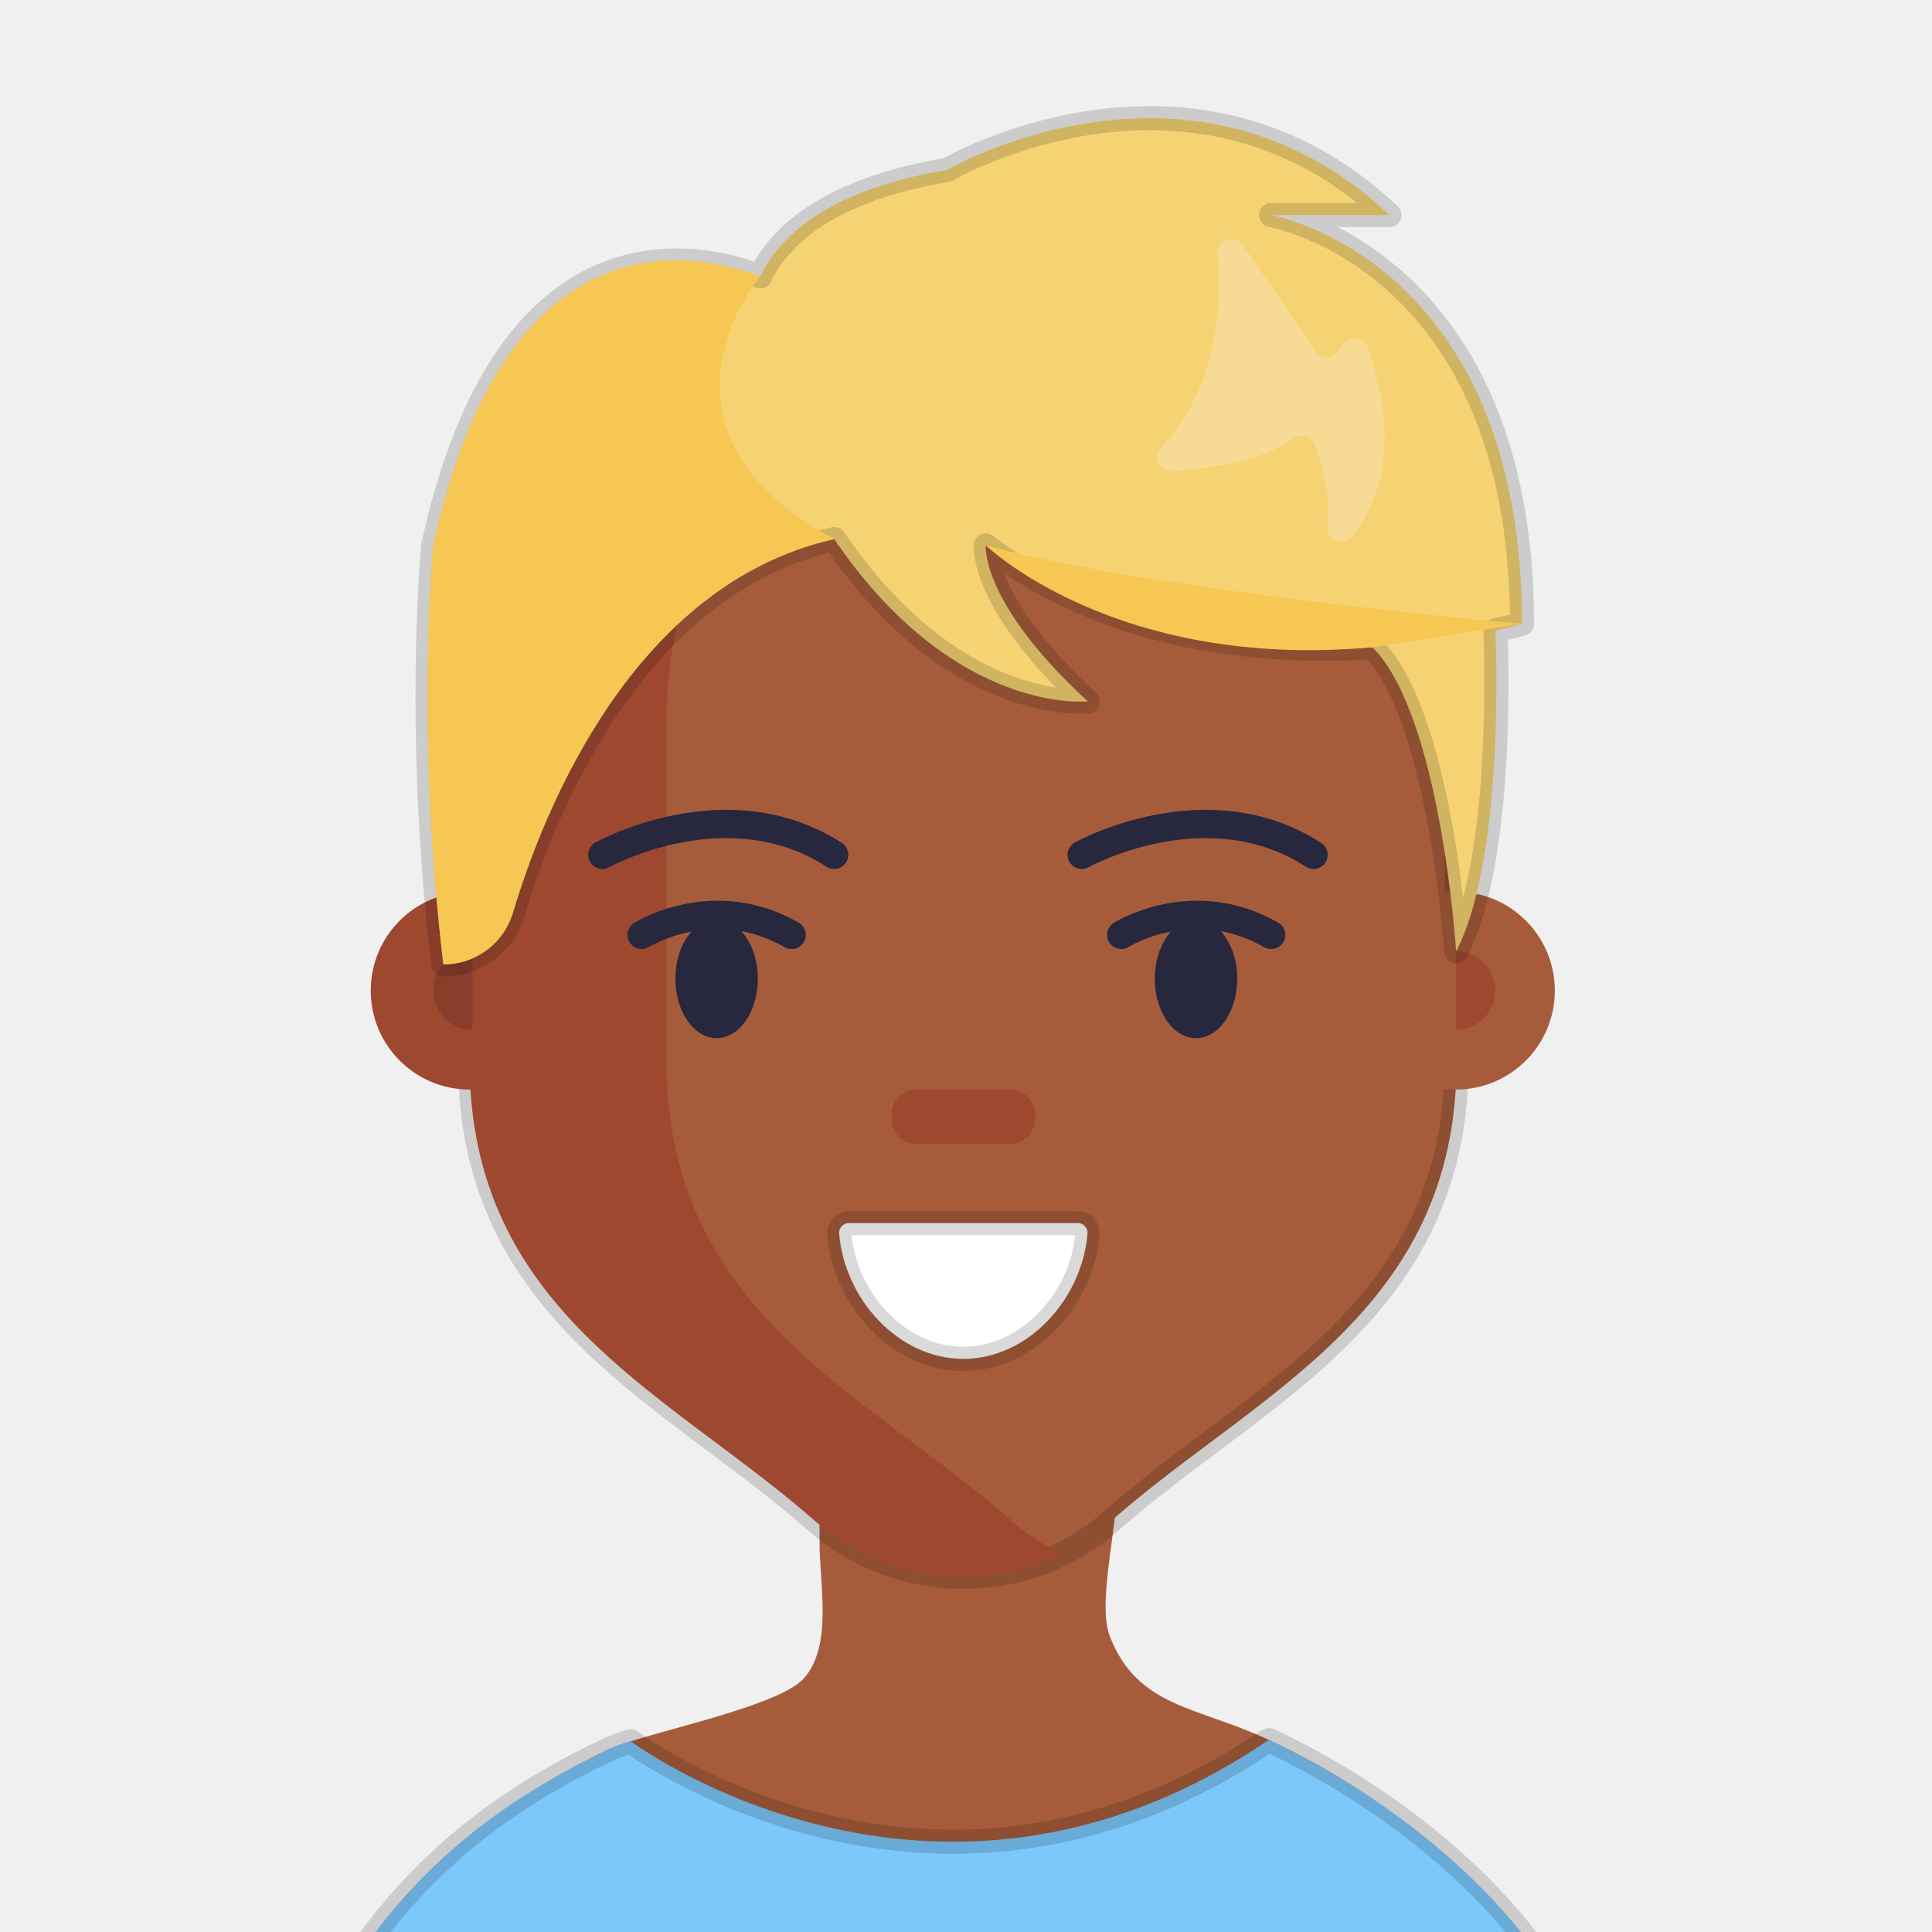
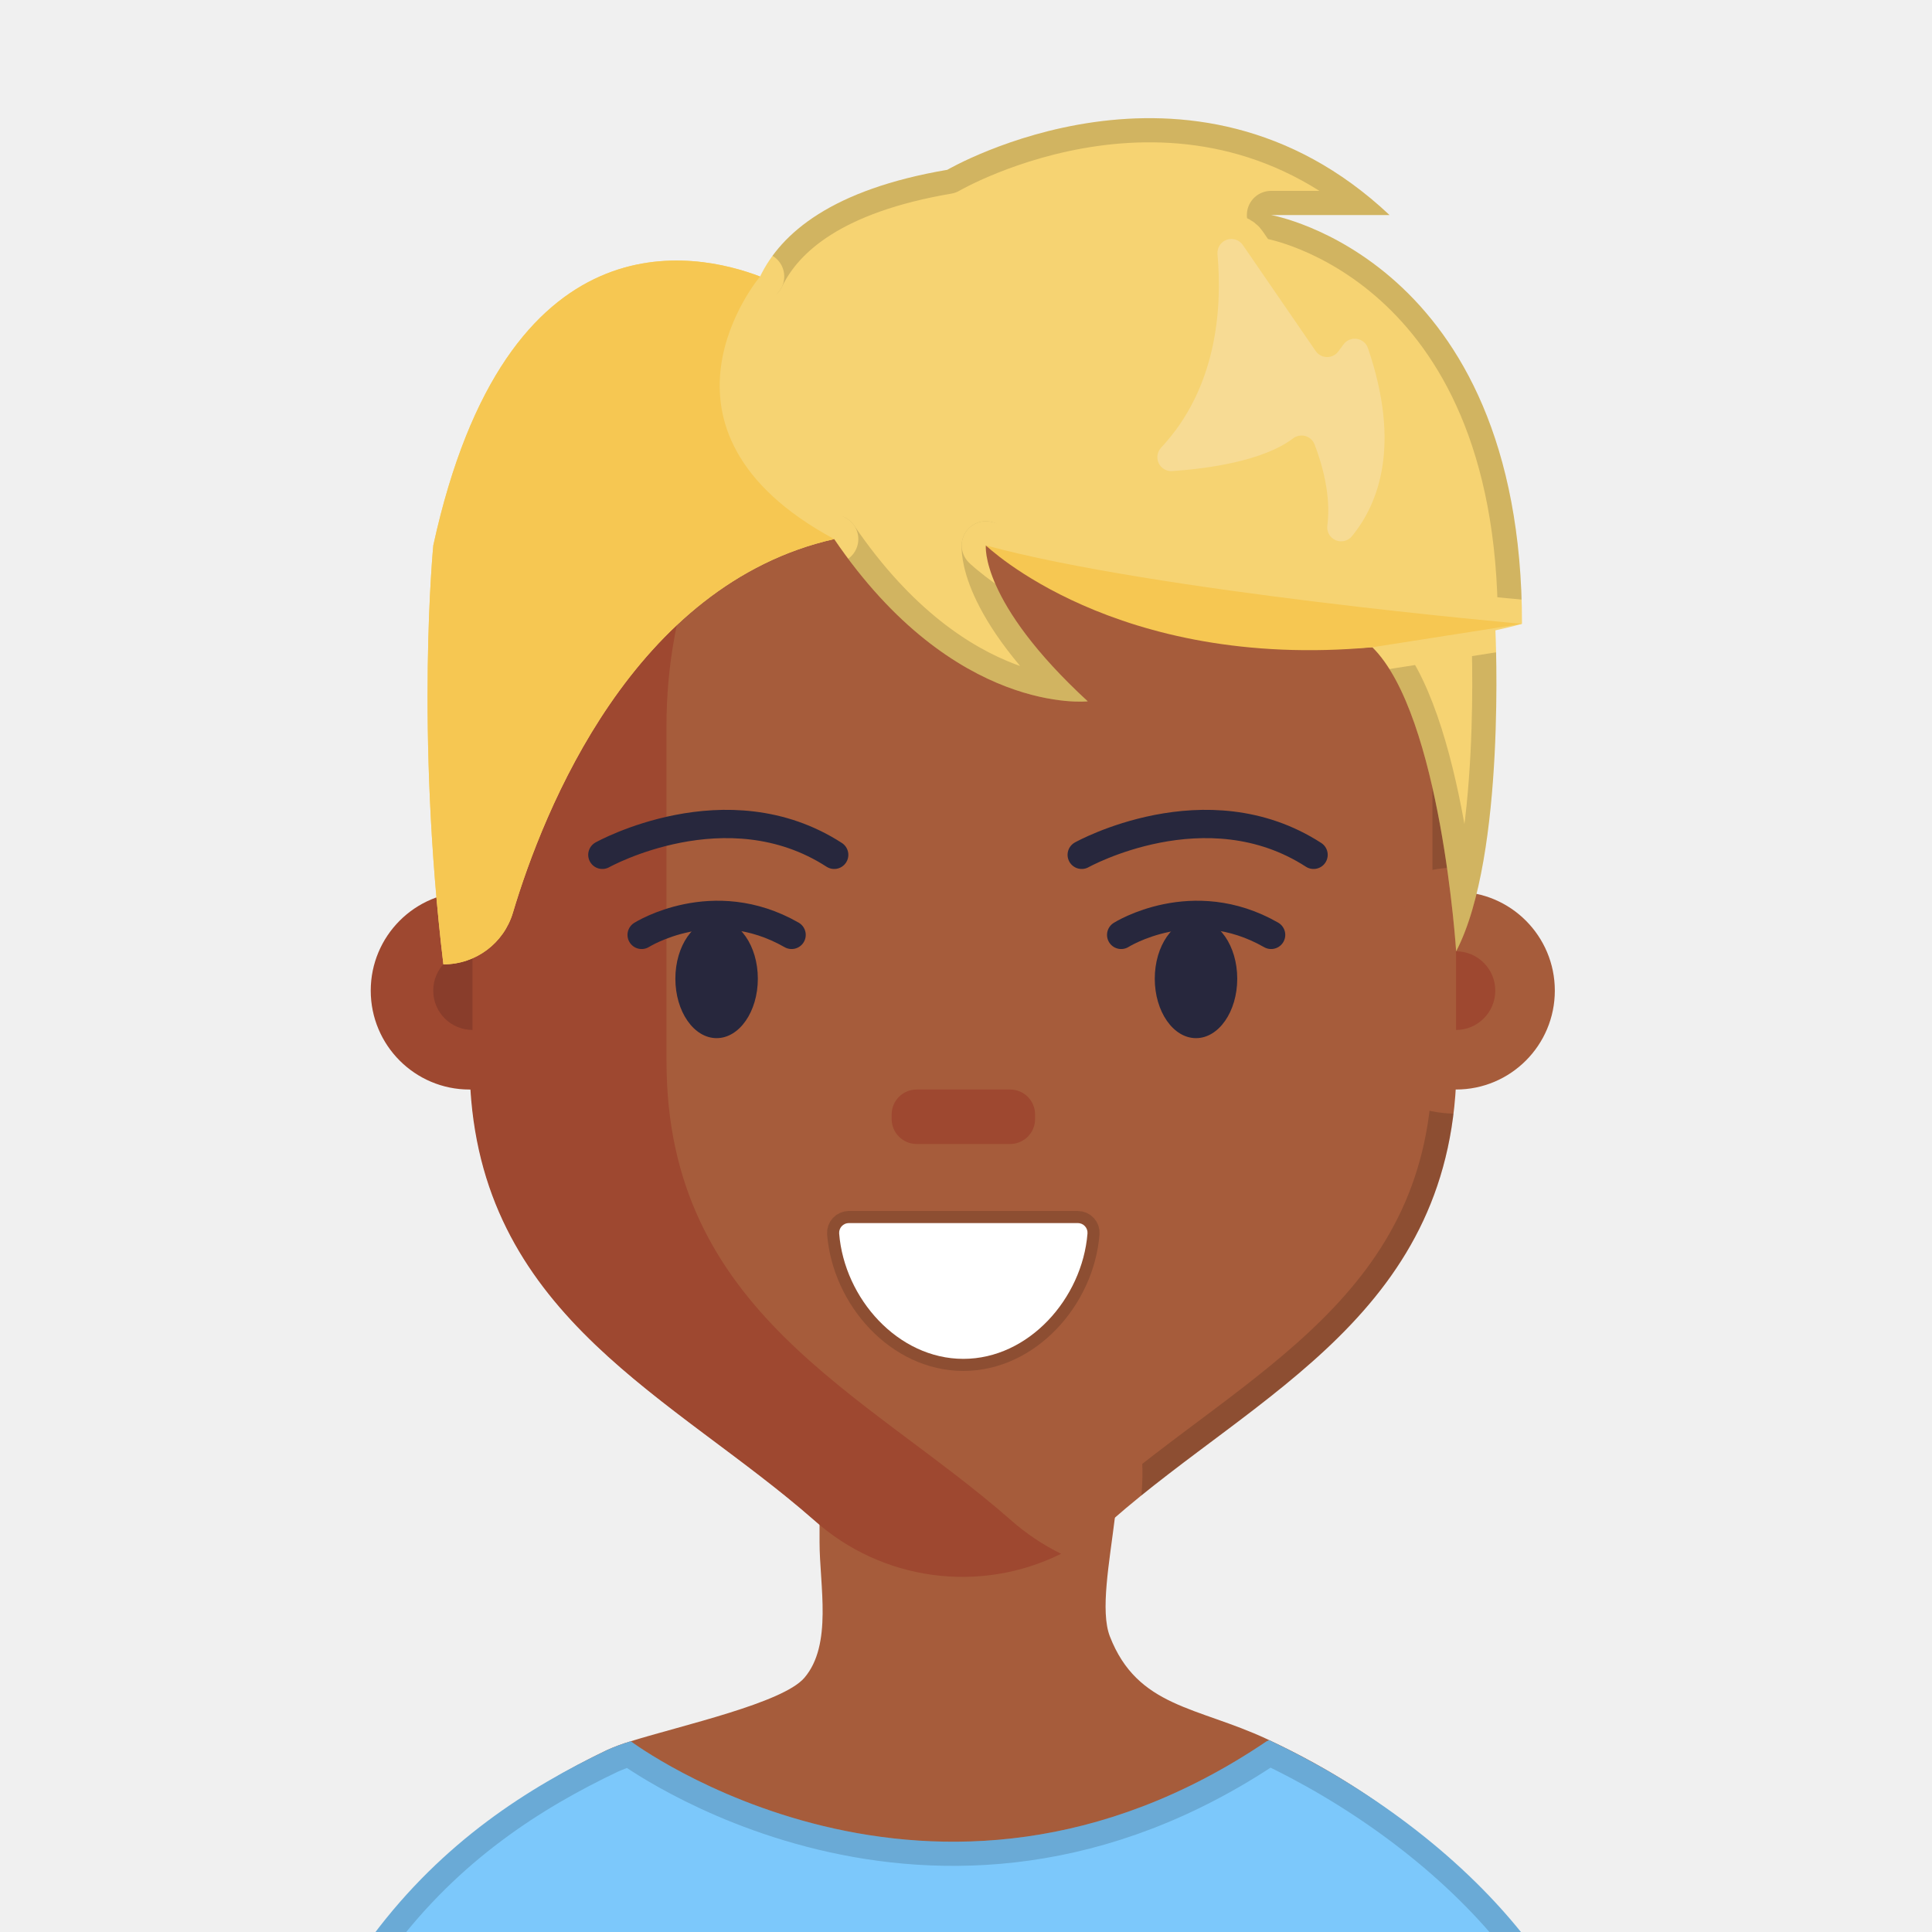
<svg xmlns="http://www.w3.org/2000/svg" id="Layer_1" viewBox="0 0 160 160">
  <defs>
    <style>.cls-1{fill:#f6d372;}.cls-2{fill:#9e4830;}.cls-3{fill:#7cc8fb;}.cls-4{fill:#fff;}.cls-5{fill:#f7db94;}.cls-6{fill:#a65c3b;}.cls-7{fill:#f6c752;}.cls-8{fill:#893d2b;}.cls-9{fill:none;stroke:#27273d;stroke-linecap:round;stroke-width:2.342px;}.cls-10{fill:#27273d;}</style>
  </defs>
  <g id="Avatars">
    <g id="Artboard">
      <g id="Women">
        <g id="Avatar-Users2_8">
          <g id="Icons">
-             <path id="Path" class="cls-6" d="M127.525,162.999c-.097.07-.197.137-.297.204-.964.654-1.943,1.286-2.937,1.898-10.936,6.755-23.258,10.939-36.041,12.239-5.854.598-11.754.598-17.608,0-13.059-1.342-25.63-5.695-36.729-12.718-.869-.549-1.727-1.113-2.576-1.693-.461-.315-.915-.633-1.37-.961,4.838-6.941,11.387-12.788,20.341-17.052.627-.28,1.273-.518,1.931-.713,4.307-1.339,12.566-3.166,14.367-5.244,2.366-2.748,1.266-7.681,1.266-11.245v-1.489c-.134-8.29-1.233-5.803,5.205-7.962.238-.068.482-.116.728-.144h0c3.478-.519,16.371-1.171,17.775.144,1.306,1.228,1.149,4.187.748,7.393.002.013.002.027,0,.04-.454,3.712-1.226,7.741-.411,9.83,2.292,5.887,7.237,5.803,12.997,8.491.07.03.137.06.207.097,10.177,4.786,17.294,11.249,22.402,18.886Z" />
-             <path id="Path-2" class="cls-6" d="M120.629,60.074v27.832c0,20.75-16.498,27.411-28.523,37.973-7.022,6.282-17.632,6.282-24.654,0-12.028-10.563-28.523-17.209-28.523-37.973v-28.113c.097-14.525,7.878-27.109,19.238-33.385.368-.208.742-.405,1.116-.592,4.306-2.19,9.031-3.429,13.856-3.631.491-.027.986-.037,1.48-.037h10.357c8.361.019,16.427,3.096,22.683,8.652.958.842,1.869,1.736,2.73,2.677,6.16,6.714,9.768,15.383,10.194,24.492h0c.03.693.047,1.396.047,2.105Z" stroke="#000" stroke-opacity="0.15" stroke-width="2" stroke-linejoin="round" />
-             <path id="Path-3" class="cls-2" d="M55.196,87.906v-27.832c0-19.873,14.367-36.186,32.696-37.789-.982-.094-1.975-.137-2.98-.137h-10.357c-19.713,0-35.676,16.982-35.676,37.926v13.776c-4.515,0-8.176,3.667-8.176,8.19s3.66,8.19,8.176,8.19h.08c1.186,18.95,16.873,25.5,28.44,35.647,5.613,5.037,13.722,6.146,20.478,2.801-1.511-.743-2.915-1.685-4.176-2.801-12.011-10.556-28.503-17.209-28.503-37.97Z" />
-             <ellipse id="Oval" class="cls-6" cx="120.588" cy="82.039" rx="8.176" ry="8.19" />
+             <g fill="#a65c3b">
+               <path d="M127.525,162.999c-.097.07-.197.137-.297.204-.964.654-1.943,1.286-2.937,1.898-10.936,6.755-23.258,10.939-36.041,12.239-5.854.598-11.754.598-17.608,0-13.059-1.342-25.63-5.695-36.729-12.718-.869-.549-1.727-1.113-2.576-1.693-.461-.315-.915-.633-1.37-.961,4.838-6.941,11.387-12.788,20.341-17.052.627-.28,1.273-.518,1.931-.713,4.307-1.339,12.566-3.166,14.367-5.244,2.366-2.748,1.266-7.681,1.266-11.245v-1.489c-.134-8.29-1.233-5.803,5.205-7.962.238-.068.482-.116.728-.144h0c3.478-.519,16.371-1.171,17.775.144,1.306,1.228,1.149,4.187.748,7.393.002.013.002.027,0,.04-.454,3.712-1.226,7.741-.411,9.83,2.292,5.887,7.237,5.803,12.997,8.491.07.03.137.06.207.097,10.177,4.786,17.294,11.249,22.402,18.886Z" id="ab0" />
+             </g>
+             <g fill="#a65c3b">
+               <path d="M120.629,60.074v27.832c0,20.75-16.498,27.411-28.523,37.973-7.022,6.282-17.632,6.282-24.654,0-12.028-10.563-28.523-17.209-28.523-37.973v-28.113c.097-14.525,7.878-27.109,19.238-33.385.368-.208.742-.405,1.116-.592,4.306-2.19,9.031-3.429,13.856-3.631.491-.027.986-.037,1.48-.037h10.357c8.361.019,16.427,3.096,22.683,8.652.958.842,1.869,1.736,2.73,2.677,6.16,6.714,9.768,15.383,10.194,24.492h0c.03.693.047,1.396.047,2.105Z" id="ab1" />
+             </g>
+             <mask id="am1" maskUnits="userSpaceOnUse" x="0" y="0" width="160" height="160">
+               <use href="#ab1" fill="#fff" />
+               <use href="#ab0" fill="#000" stroke="#000" stroke-width="4" stroke-linejoin="round" />
+               <use href="#ab2" fill="#000" stroke="#000" stroke-width="4" stroke-linejoin="round" />
+               <use href="#ab3" fill="#000" stroke="#000" stroke-width="4" stroke-linejoin="round" />
+               <use href="#ab8" fill="#000" stroke="#000" stroke-width="4" stroke-linejoin="round" />
+             </mask>
+             <use href="#ab1" fill="none" stroke="#000" stroke-opacity="0.15" stroke-width="4" stroke-linejoin="round" mask="url(#am1)" />
+             <g fill="#9e4830">
+               <path d="M55.196,87.906v-27.832c0-19.873,14.367-36.186,32.696-37.789-.982-.094-1.975-.137-2.98-.137h-10.357c-19.713,0-35.676,16.982-35.676,37.926v13.776c-4.515,0-8.176,3.667-8.176,8.19s3.66,8.19,8.176,8.19h.08c1.186,18.95,16.873,25.5,28.44,35.647,5.613,5.037,13.722,6.146,20.478,2.801-1.511-.743-2.915-1.685-4.176-2.801-12.011-10.556-28.503-17.209-28.503-37.97Z" id="ab2" />
+             </g>
+             <g fill="#a65c3b">
+               <ellipse cx="120.588" cy="82.039" rx="8.176" ry="8.19" id="ab3" />
+             </g>
            <path id="Path-4" class="cls-9" d="M49.884,70.794s10.304-5.75,19.201,0" />
            <ellipse id="Oval-2" class="cls-10" cx="59.346" cy="81.052" rx="3.415" ry="4.923" />
            <path id="Path-5" class="cls-9" d="M89.583,70.794s10.304-5.75,19.201,0" />
            <ellipse id="Oval-3" class="cls-10" cx="99.048" cy="81.052" rx="3.415" ry="4.923" />
-             <rect id="Rectangle" class="cls-2" x="73.843" y="90.229" width="11.878" height="4.512" rx="2.068" ry="2.068" />
+             <g fill="#9e4830">
+               <rect x="73.843" y="90.229" width="11.878" height="4.512" rx="2.068" ry="2.068" id="ab8" />
+             </g>
            <path id="Path-6" class="cls-9" d="M53.138,77.424s5.897-3.732,12.419,0" />
            <path id="Path-7" class="cls-9" d="M92.85,77.424s5.9-3.732,12.419,0" />
            <path id="Path-8" class="cls-8" d="M39.129,78.782c-1.795,0-3.251,1.458-3.251,3.256s1.455,3.256,3.251,3.256v-6.513Z" />
            <path id="Path-9" class="cls-2" d="M120.582,85.295c1.795,0,3.251-1.458,3.251-3.256s-1.455-3.256-3.251-3.256v6.513Z" />
-             <path id="Path-10" class="cls-4" d="M70.298,101.29c-.224 0-.439.094-.591.259-.152.165-.229.387-.211.611.438,5.388,4.875,10.375,10.284,10.375h0c5.409,0,9.843-4.993,10.281-10.375.019-.224-.057-.445-.209-.611-.152-.165-.366-.259-.59-.26h-18.964Z" stroke="#000" stroke-opacity="0.15" stroke-width="2" stroke-linejoin="round" />
-             <path id="Path-11" class="cls-1" d="M123.843,52.205s.905,18.615-3.251,26.577c0,0-1.253-19.572-6.94-25.178-9.178.559-21.801-.556-32.008-8.437,0,0-.518,4.662,8.44,12.915,0,0-11.026,1.225-21.002-13.438-16.622,3.748-24.056,22.404-26.605,30.941-.757,2.536-3.084,4.274-5.727,4.277h-.03c-2.339-19.489-.835-34.697-.835-34.697,6.054-27.702,21.764-24.298,27.063-22.266,1.731-3.601,5.961-7.212,15.506-8.836,0,0,20.14-11.771,36.619,3.745h-9.813s20.785,3.591,20.785,33.853c0,0-.785.234-2.202.542Z" stroke="#000" stroke-opacity="0.15" stroke-width="2" stroke-linejoin="round" />
-             <path id="Path-12" class="cls-7" d="M126.045,51.663s-30.441-2.677-44.4-6.496c0,0,10.692,10.375,32.008,8.437l12.392-1.941Z" />
-             <path id="Path-13" class="cls-7" d="M69.082,44.645c-16.622,3.748-24.056,22.404-26.605,30.941-.757,2.536-3.084,4.274-5.727,4.277h-.03c-2.339-19.489-.835-34.697-.835-34.697,6.054-27.702,21.764-24.298,27.063-22.266-.013,0-10.675,12.661,6.134,21.744Z" />
-             <path id="Path-14" class="cls-5" d="M100.829,21.073c.398,4.518-.06,11.061-4.661,15.991-.33.344-.414.857-.212,1.289.202.432.649.695,1.124.662,3.054-.214,7.528-.85,9.997-2.701.287-.225.662-.302,1.014-.207.352.095.638.35.773.689.621,1.613,1.39,4.24,1.059,6.744-.062.514.226,1.006.704,1.204.478.198,1.029.053,1.348-.354,2.205-2.704,4.059-7.524,1.31-15.566-.142-.405-.495-.698-.919-.762-.424-.064-.848.112-1.102.458l-.424.579c-.221.301-.574.477-.947.471-.373-.005-.721-.191-.934-.498l-6.014-8.752c-.29-.451-.851-.643-1.355-.463-.504.18-.819.683-.759,1.216Z" />
-             <path id="Path-15" class="cls-3" d="M131,168.066c-.097.07-4.76,1.88-4.86,1.947-.964.654-1.922,3.283-2.916,3.895-10.936,6.755-22.192,2.132-34.975,3.433-5.854.598-11.754.598-17.608,0-13.059-1.342-22.824,1.643-33.922-5.38-.869-.549-4.983.58-5.832,0-.461-.315-3.433-3.566-3.888-3.894.972-2.921,2.117-5.424,3.888-7.789,5.832-7.789,12.884-12.248,19.42-15.361.627-.28,1.273-.518,1.931-.713,0,0,24.962,18.719,52.663,0l.207-.09c7.277,3.418,14.887,8.708,20.412,15.354,2.212,2.66,4.09,5.538,5.479,8.599Z" stroke="#000" stroke-opacity="0.15" stroke-width="2" stroke-linejoin="round" />
+             <use href="#ab13" fill="none" stroke="#000" stroke-opacity="0.15" stroke-width="2" stroke-linejoin="round" />
+             <g fill="#fff">
+               <path d="M70.298,101.29c-.224 0-.439.094-.591.259-.152.165-.229.387-.211.611.438,5.388,4.875,10.375,10.284,10.375h0c5.409,0,9.843-4.993,10.281-10.375.019-.224-.057-.445-.209-.611-.152-.165-.366-.259-.59-.26h-18.964Z" id="ab13" />
+             </g>
+             <g fill="#f6d372">
+               <path d="M123.843,52.205s.905,18.615-3.251,26.577c0,0-1.253-19.572-6.94-25.178-9.178.559-21.801-.556-32.008-8.437,0,0-.518,4.662,8.44,12.915,0,0-11.026,1.225-21.002-13.438-16.622,3.748-24.056,22.404-26.605,30.941-.757,2.536-3.084,4.274-5.727,4.277h-.03c-2.339-19.489-.835-34.697-.835-34.697,6.054-27.702,21.764-24.298,27.063-22.266,1.731-3.601,5.961-7.212,15.506-8.836,0,0,20.14-11.771,36.619,3.745h-9.813s20.785,3.591,20.785,33.853c0,0-.785.234-2.202.542Z" id="ab14" />
+             </g>
+             <mask id="am14" maskUnits="userSpaceOnUse" x="0" y="0" width="160" height="160">
+               <use href="#ab14" fill="#fff" />
+               <use href="#ab15" fill="#000" stroke="#000" stroke-width="4" stroke-linejoin="round" />
+               <use href="#ab16" fill="#000" stroke="#000" stroke-width="4" stroke-linejoin="round" />
+               <use href="#ab17" fill="#000" stroke="#000" stroke-width="4" stroke-linejoin="round" />
+             </mask>
+             <use href="#ab14" fill="none" stroke="#000" stroke-opacity="0.15" stroke-width="4" stroke-linejoin="round" mask="url(#am14)" />
+             <g fill="#f6c752">
+               <path d="M126.045,51.663s-30.441-2.677-44.4-6.496c0,0,10.692,10.375,32.008,8.437l12.392-1.941Z" id="ab15" />
+             </g>
+             <g fill="#f6c752">
+               <path d="M69.082,44.645c-16.622,3.748-24.056,22.404-26.605,30.941-.757,2.536-3.084,4.274-5.727,4.277h-.03c-2.339-19.489-.835-34.697-.835-34.697,6.054-27.702,21.764-24.298,27.063-22.266-.013,0-10.675,12.661,6.134,21.744Z" id="ab16" />
+             </g>
+             <g fill="#f7db94">
+               <path d="M100.829,21.073c.398,4.518-.06,11.061-4.661,15.991-.33.344-.414.857-.212,1.289.202.432.649.695,1.124.662,3.054-.214,7.528-.85,9.997-2.701.287-.225.662-.302,1.014-.207.352.095.638.35.773.689.621,1.613,1.39,4.24,1.059,6.744-.062.514.226,1.006.704,1.204.478.198,1.029.053,1.348-.354,2.205-2.704,4.059-7.524,1.31-15.566-.142-.405-.495-.698-.919-.762-.424-.064-.848.112-1.102.458l-.424.579c-.221.301-.574.477-.947.471-.373-.005-.721-.191-.934-.498l-6.014-8.752c-.29-.451-.851-.643-1.355-.463-.504.18-.819.683-.759,1.216Z" id="ab17" />
+             </g>
+             <g fill="#7cc8fb">
+               <path d="M131,168.066c-.097.07-4.76,1.88-4.86,1.947-.964.654-1.922,3.283-2.916,3.895-10.936,6.755-22.192,2.132-34.975,3.433-5.854.598-11.754.598-17.608,0-13.059-1.342-22.824,1.643-33.922-5.38-.869-.549-4.983.58-5.832,0-.461-.315-3.433-3.566-3.888-3.894.972-2.921,2.117-5.424,3.888-7.789,5.832-7.789,12.884-12.248,19.42-15.361.627-.28,1.273-.518,1.931-.713,0,0,24.962,18.719,52.663,0l.207-.09c7.277,3.418,14.887,8.708,20.412,15.354,2.212,2.66,4.09,5.538,5.479,8.599Z" id="ab18" />
+             </g>
+             <mask id="am18" maskUnits="userSpaceOnUse" x="0" y="0" width="160" height="160">
+               <use href="#ab18" fill="#fff" />
+             </mask>
+             <use href="#ab18" fill="none" stroke="#000" stroke-opacity="0.15" stroke-width="4" stroke-linejoin="round" mask="url(#am18)" />
          </g>
        </g>
      </g>
    </g>
  </g>
</svg>
